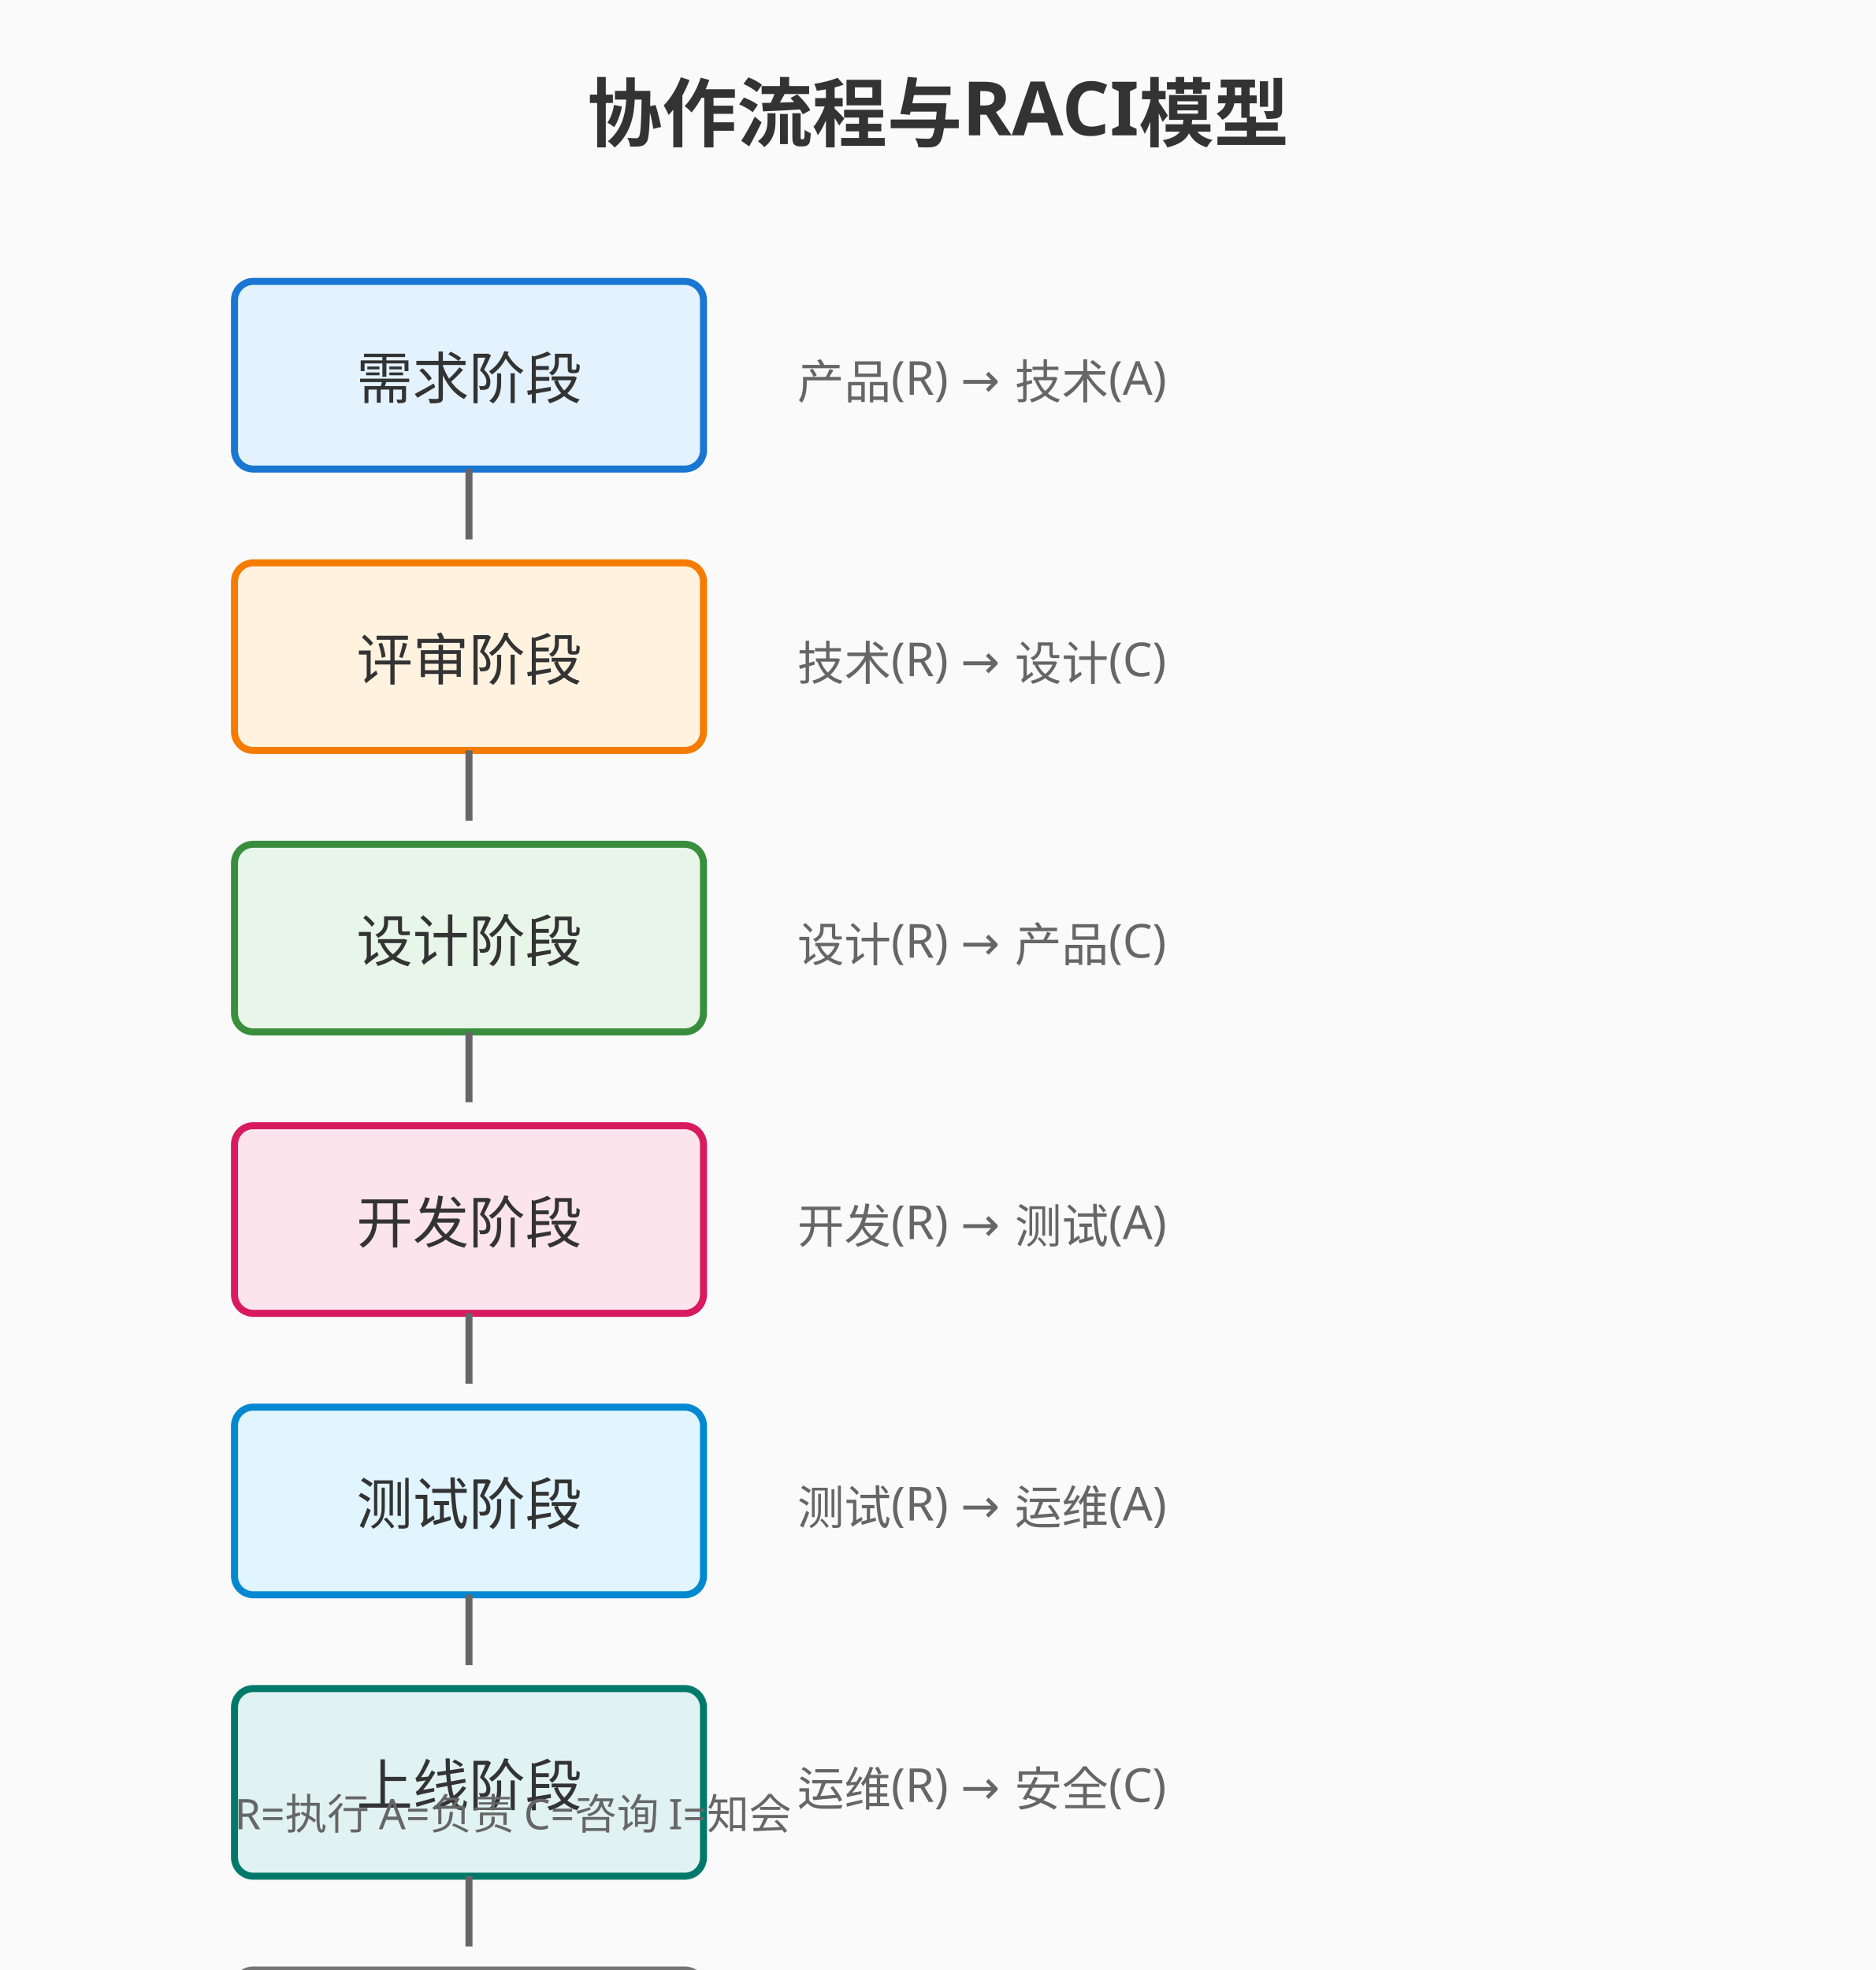
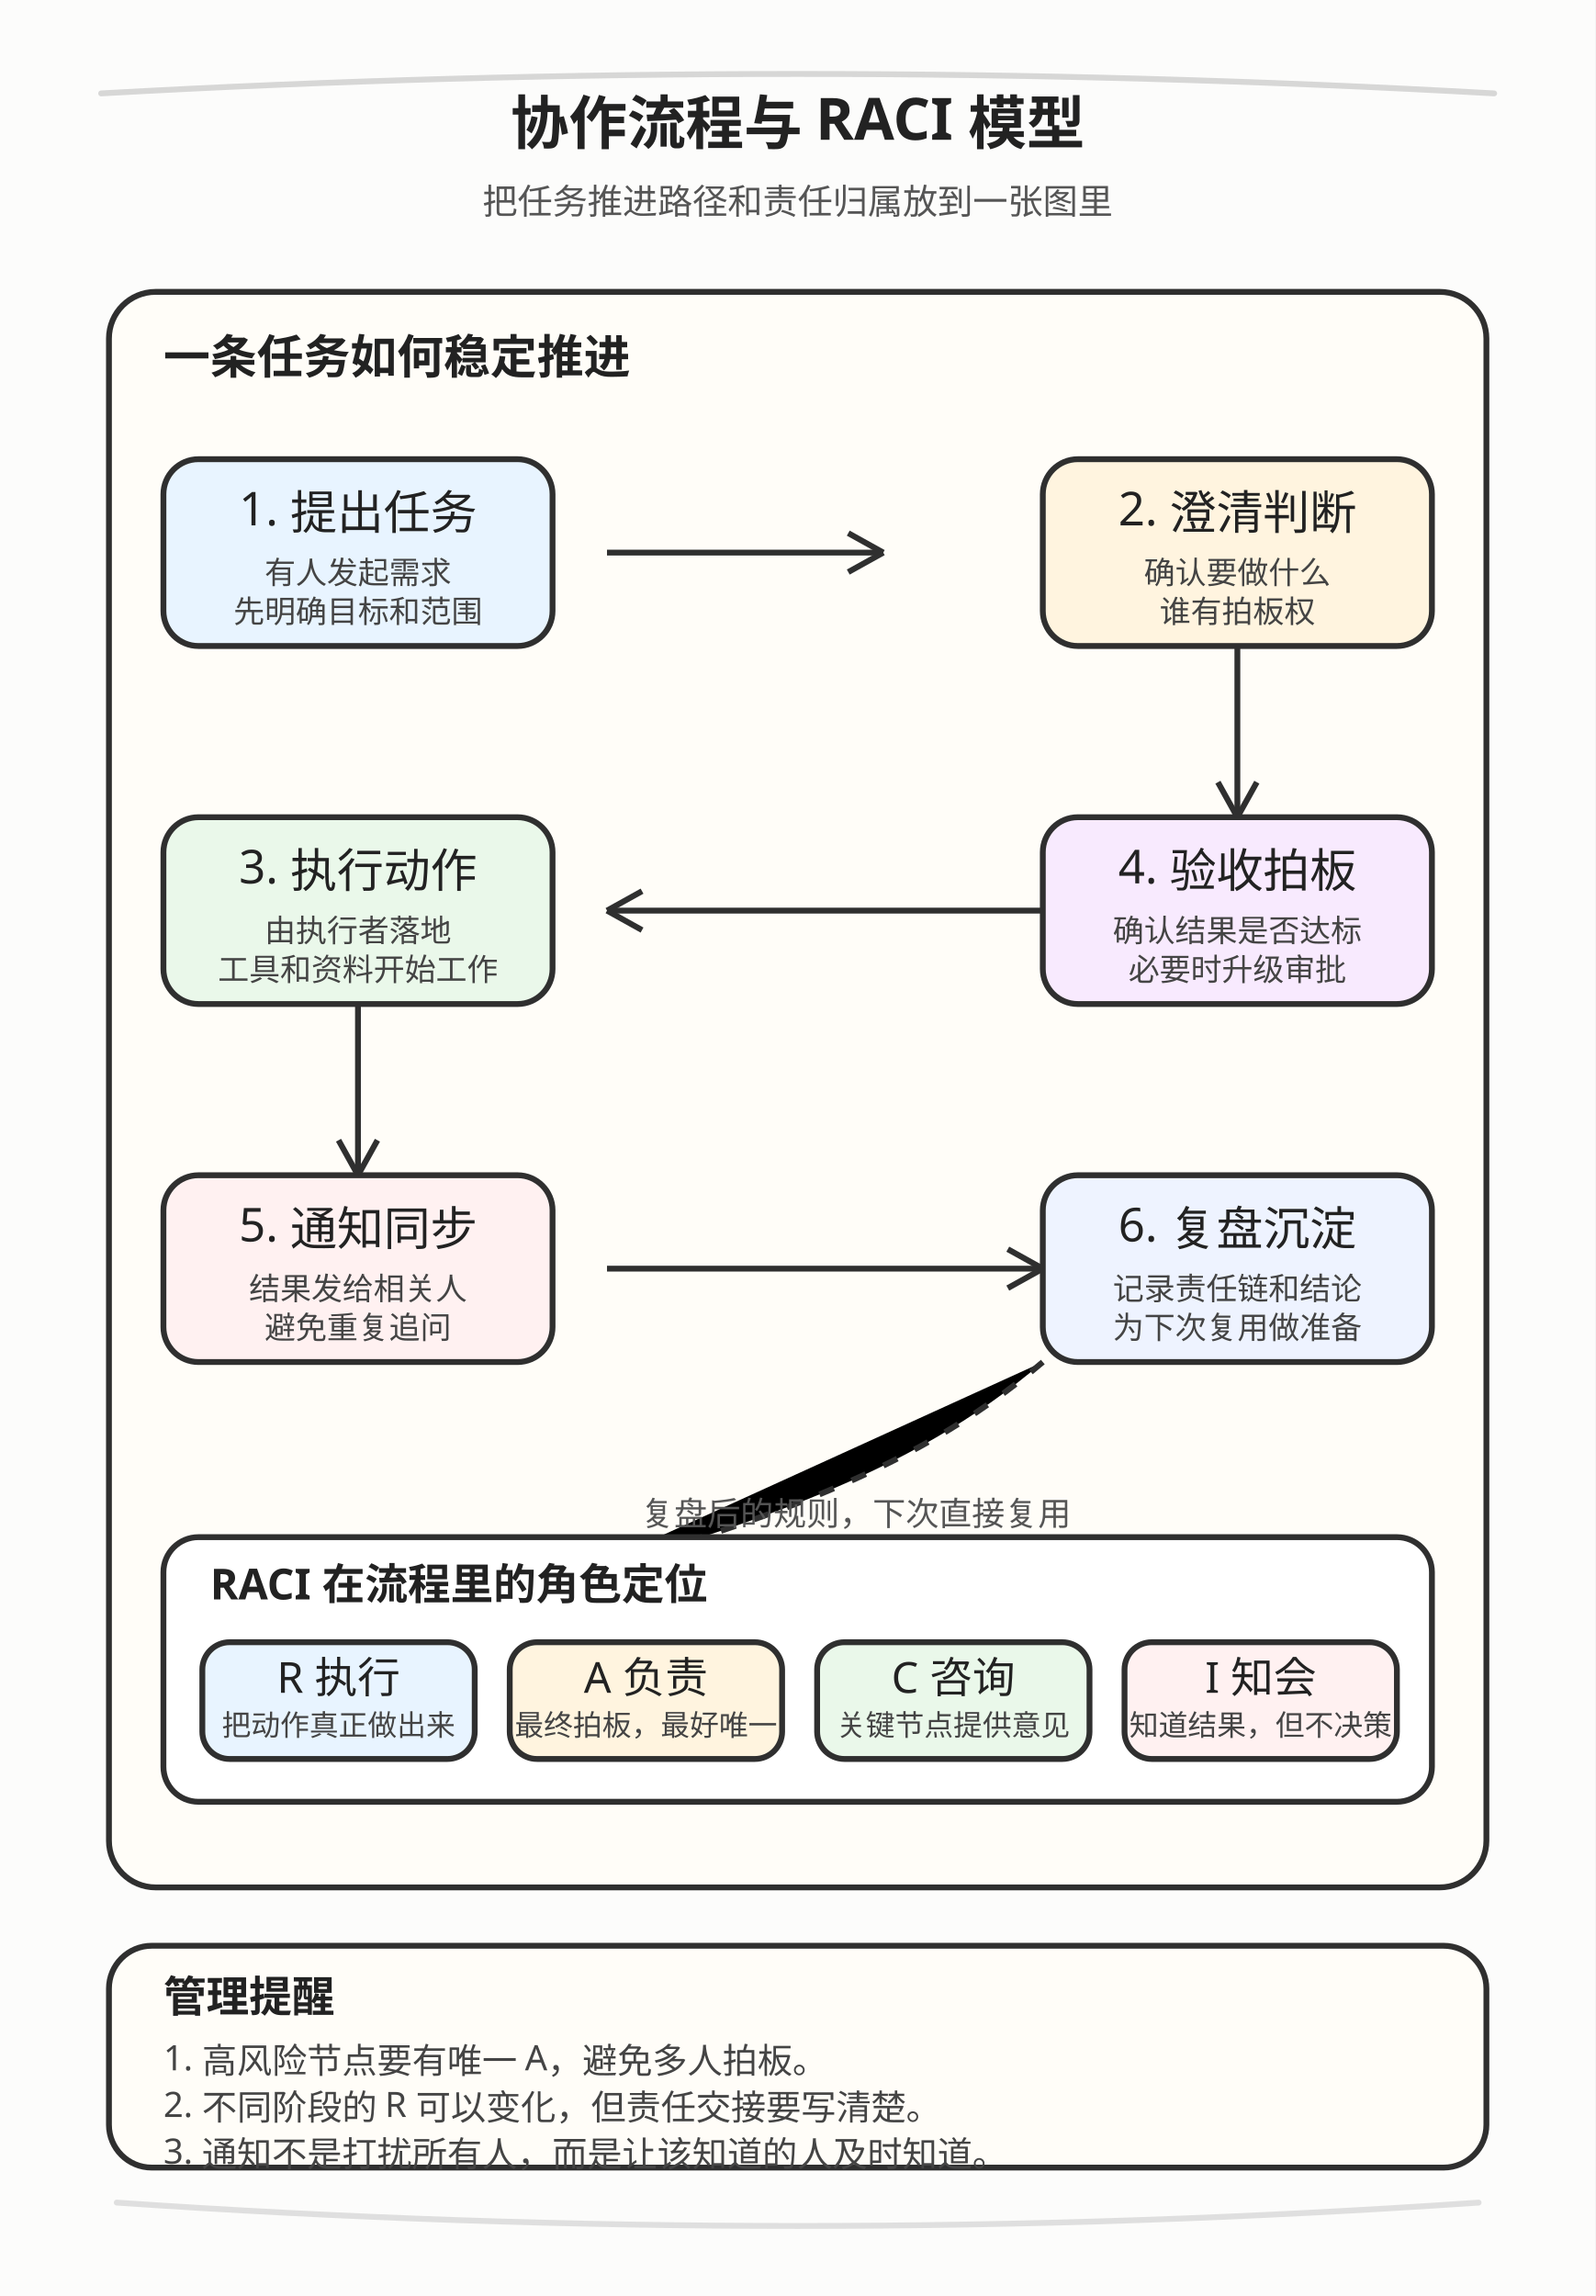
- <svg xmlns="http://www.w3.org/2000/svg" viewBox="0 0 400 420" font-family="HanziPen SC, Hannotate SC, KaiTi, STKaiti, PingFang SC, sans-serif">
-   <rect width="400" height="420" fill="#fafafa" />
-   <text x="200" y="30" text-anchor="middle" font-size="16" font-weight="bold" fill="#333">协作流程与RACI模型</text>
-   <g transform="translate(50, 60)">
-     <rect x="0" y="0" width="100" height="40" rx="4" fill="#e3f2fd" stroke="#1976d2" stroke-width="1.5" />
-     <text x="50" y="25" text-anchor="middle" font-size="12" fill="#333">需求阶段</text>
-     <text x="120" y="25" font-size="10" fill="#666">产品(R) → 技术(A)</text>
-     <path d="M50 40 L50 55" stroke="#666" stroke-width="1.5" fill="none" />
-     <rect x="0" y="60" width="100" height="40" rx="4" fill="#fff3e0" stroke="#f57c00" stroke-width="1.5" />
-     <text x="50" y="85" text-anchor="middle" font-size="12" fill="#333">评审阶段</text>
-     <text x="120" y="85" font-size="10" fill="#666">技术(R) → 设计(C)</text>
-     <path d="M50 100 L50 115" stroke="#666" stroke-width="1.5" fill="none" />
-     <rect x="0" y="120" width="100" height="40" rx="4" fill="#e8f5e9" stroke="#388e3c" stroke-width="1.5" />
-     <text x="50" y="145" text-anchor="middle" font-size="12" fill="#333">设计阶段</text>
-     <text x="120" y="145" font-size="10" fill="#666">设计(R) → 产品(C)</text>
-     <path d="M50 160 L50 175" stroke="#666" stroke-width="1.5" fill="none" />
-     <rect x="0" y="180" width="100" height="40" rx="4" fill="#fce4ec" stroke="#d81b60" stroke-width="1.5" />
-     <text x="50" y="205" text-anchor="middle" font-size="12" fill="#333">开发阶段</text>
-     <text x="120" y="205" font-size="10" fill="#666">开发(R) → 测试(A)</text>
-     <path d="M50 220 L50 235" stroke="#666" stroke-width="1.5" fill="none" />
-     <rect x="0" y="240" width="100" height="40" rx="4" fill="#e1f5fe" stroke="#0288d1" stroke-width="1.5" />
-     <text x="50" y="265" text-anchor="middle" font-size="12" fill="#333">测试阶段</text>
-     <text x="120" y="265" font-size="10" fill="#666">测试(R) → 运维(A)</text>
-     <path d="M50 280 L50 295" stroke="#666" stroke-width="1.5" fill="none" />
-     <rect x="0" y="300" width="100" height="40" rx="4" fill="#e0f2f1" stroke="#00796b" stroke-width="1.5" />
-     <text x="50" y="325" text-anchor="middle" font-size="12" fill="#333">上线阶段</text>
-     <text x="120" y="325" font-size="10" fill="#666">运维(R) → 安全(C)</text>
-     <path d="M50 340 L50 355" stroke="#666" stroke-width="1.5" fill="none" />
-     <rect x="0" y="360" width="100" height="40" rx="4" fill="#f5f5f5" stroke="#757575" stroke-width="1.5" />
-     <text x="50" y="385" text-anchor="middle" font-size="12" fill="#333">全员知会</text>
-     <text x="120" y="385" font-size="10" fill="#666">全员(I)</text>
+ <svg xmlns="http://www.w3.org/2000/svg" viewBox="0 0 820 1180" font-family="HanziPen SC, Hannotate SC, KaiTi, STKaiti, PingFang SC, sans-serif">
+   <rect width="820" height="1180" fill="#fcfcfb" />
+   <g stroke="#2f2f2f" stroke-width="3" fill="none" stroke-linecap="round" stroke-linejoin="round">
+     <path d="M52 48 Q410 28 768 48" opacity="0.18" />
+     <path d="M60 1132 Q410 1156 760 1132" opacity="0.14" />
  </g>
-   <g transform="translate(50, 390)">
-     <text x="0" y="0" font-size="9" fill="#666">R=执行 A=负责 C=咨询 I=知会</text>
+   <text x="410" y="74" text-anchor="middle" font-size="30" fill="#222" font-weight="700">协作流程与 RACI 模型</text>
+   <text x="410" y="110" text-anchor="middle" font-size="18" fill="#555">把任务推进路径和责任归属放到一张图里</text>
+   <g transform="translate(56 150)">
+     <rect x="0" y="0" width="708" height="820" rx="24" fill="#fffdf8" stroke="#2f2f2f" stroke-width="3" />
+     <text x="28" y="42" font-size="24" fill="#222" font-weight="700">一条任务如何稳定推进</text>
+     <g transform="translate(28 86)">
+       <rect x="0" y="0" width="200" height="96" rx="18" fill="#E8F4FF" stroke="#2f2f2f" stroke-width="3" />
+       <text x="100" y="34" text-anchor="middle" font-size="24" fill="#222">1. 提出任务</text>
+       <text x="100" y="64" text-anchor="middle" font-size="16" fill="#444">有人发起需求</text>
+       <text x="100" y="84" text-anchor="middle" font-size="16" fill="#444">先明确目标和范围</text>
+       <rect x="452" y="0" width="200" height="96" rx="18" fill="#FFF4DF" stroke="#2f2f2f" stroke-width="3" />
+       <text x="552" y="34" text-anchor="middle" font-size="24" fill="#222">2. 澄清判断</text>
+       <text x="552" y="64" text-anchor="middle" font-size="16" fill="#444">确认要做什么</text>
+       <text x="552" y="84" text-anchor="middle" font-size="16" fill="#444">谁有拍板权</text>
+       <path d="M228 48 C282 48 324 48 370 48" stroke="#2f2f2f" stroke-width="3" />
+       <path d="M370 48 L352 38" stroke="#2f2f2f" stroke-width="3" />
+       <path d="M370 48 L352 58" stroke="#2f2f2f" stroke-width="3" />
+       <rect x="0" y="184" width="200" height="96" rx="18" fill="#EAF8EA" stroke="#2f2f2f" stroke-width="3" />
+       <text x="100" y="218" text-anchor="middle" font-size="24" fill="#222">3. 执行动作</text>
+       <text x="100" y="248" text-anchor="middle" font-size="16" fill="#444">由执行者落地</text>
+       <text x="100" y="268" text-anchor="middle" font-size="16" fill="#444">工具和资料开始工作</text>
+       <rect x="452" y="184" width="200" height="96" rx="18" fill="#F8EAFE" stroke="#2f2f2f" stroke-width="3" />
+       <text x="552" y="218" text-anchor="middle" font-size="24" fill="#222">4. 验收拍板</text>
+       <text x="552" y="248" text-anchor="middle" font-size="16" fill="#444">确认结果是否达标</text>
+       <text x="552" y="268" text-anchor="middle" font-size="16" fill="#444">必要时升级审批</text>
+       <path d="M552 96 C552 122 552 144 552 184" stroke="#2f2f2f" stroke-width="3" />
+       <path d="M552 184 L542 166" stroke="#2f2f2f" stroke-width="3" />
+       <path d="M552 184 L562 166" stroke="#2f2f2f" stroke-width="3" />
+       <path d="M452 232 C402 232 330 232 228 232" stroke="#2f2f2f" stroke-width="3" />
+       <path d="M228 232 L246 222" stroke="#2f2f2f" stroke-width="3" />
+       <path d="M228 232 L246 242" stroke="#2f2f2f" stroke-width="3" />
+       <rect x="0" y="368" width="200" height="96" rx="18" fill="#FFF1F1" stroke="#2f2f2f" stroke-width="3" />
+       <text x="100" y="402" text-anchor="middle" font-size="24" fill="#222">5. 通知同步</text>
+       <text x="100" y="432" text-anchor="middle" font-size="16" fill="#444">结果发给相关人</text>
+       <text x="100" y="452" text-anchor="middle" font-size="16" fill="#444">避免重复追问</text>
+       <rect x="452" y="368" width="200" height="96" rx="18" fill="#EEF3FF" stroke="#2f2f2f" stroke-width="3" />
+       <text x="552" y="402" text-anchor="middle" font-size="24" fill="#222">6. 复盘沉淀</text>
+       <text x="552" y="432" text-anchor="middle" font-size="16" fill="#444">记录责任链和结论</text>
+       <text x="552" y="452" text-anchor="middle" font-size="16" fill="#444">为下次复用做准备</text>
+       <path d="M100 280 C100 306 100 328 100 368" stroke="#2f2f2f" stroke-width="3" />
+       <path d="M100 368 L90 350" stroke="#2f2f2f" stroke-width="3" />
+       <path d="M100 368 L110 350" stroke="#2f2f2f" stroke-width="3" />
+       <path d="M228 416 C282 416 324 416 452 416" stroke="#2f2f2f" stroke-width="3" />
+       <path d="M452 416 L434 406" stroke="#2f2f2f" stroke-width="3" />
+       <path d="M452 416 L434 426" stroke="#2f2f2f" stroke-width="3" />
+       <path d="M452 464 C382 524 298 548 206 576" stroke="#2f2f2f" stroke-width="3" stroke-dasharray="8 10" />
+       <path d="M206 576 L224 570" stroke="#2f2f2f" stroke-width="3" />
+       <path d="M206 576 L218 590" stroke="#2f2f2f" stroke-width="3" />
+       <text x="356" y="548" text-anchor="middle" font-size="17" fill="#555">复盘后的规则，下次直接复用</text>
+     </g>
+     <g transform="translate(28 640)">
+       <rect x="0" y="0" width="652" height="136" rx="18" fill="#fff" stroke="#2f2f2f" stroke-width="3" />
+       <text x="24" y="32" font-size="22" fill="#222" font-weight="700">RACI 在流程里的角色定位</text>
+       <rect x="20" y="54" width="140" height="60" rx="14" fill="#E8F4FF" stroke="#2f2f2f" stroke-width="3" />
+       <text x="90" y="80" text-anchor="middle" font-size="22" fill="#222">R 执行</text>
+       <text x="90" y="102" text-anchor="middle" font-size="15" fill="#444">把动作真正做出来</text>
+       <rect x="178" y="54" width="140" height="60" rx="14" fill="#FFF4DF" stroke="#2f2f2f" stroke-width="3" />
+       <text x="248" y="80" text-anchor="middle" font-size="22" fill="#222">A 负责</text>
+       <text x="248" y="102" text-anchor="middle" font-size="15" fill="#444">最终拍板，最好唯一</text>
+       <rect x="336" y="54" width="140" height="60" rx="14" fill="#EAF8EA" stroke="#2f2f2f" stroke-width="3" />
+       <text x="406" y="80" text-anchor="middle" font-size="22" fill="#222">C 咨询</text>
+       <text x="406" y="102" text-anchor="middle" font-size="15" fill="#444">关键节点提供意见</text>
+       <rect x="494" y="54" width="140" height="60" rx="14" fill="#FFF1F1" stroke="#2f2f2f" stroke-width="3" />
+       <text x="564" y="80" text-anchor="middle" font-size="22" fill="#222">I 知会</text>
+       <text x="564" y="102" text-anchor="middle" font-size="15" fill="#444">知道结果，但不决策</text>
+     </g>
+   </g>
+   <g transform="translate(56 1000)">
+     <rect x="0" y="0" width="708" height="114" rx="22" fill="#fffdf8" stroke="#2f2f2f" stroke-width="3" />
+     <text x="28" y="34" font-size="22" fill="#222" font-weight="700">管理提醒</text>
+     <text x="28" y="64" font-size="18" fill="#444">1. 高风险节点要有唯一 A，避免多人拍板。</text>
+     <text x="28" y="88" font-size="18" fill="#444">2. 不同阶段的 R 可以变化，但责任交接要写清楚。</text>
+     <text x="28" y="112" font-size="18" fill="#444">3. 通知不是打扰所有人，而是让该知道的人及时知道。</text>
  </g>
</svg>
